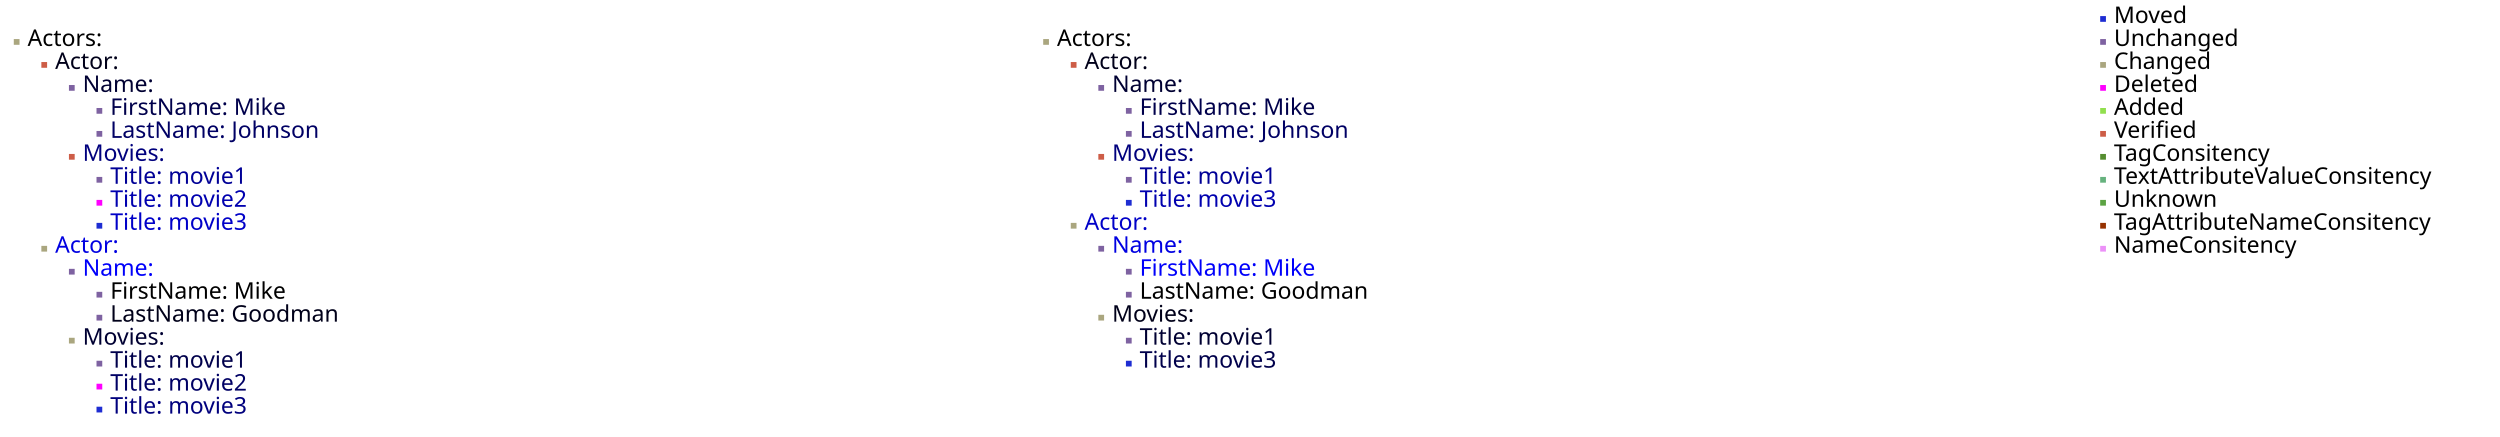
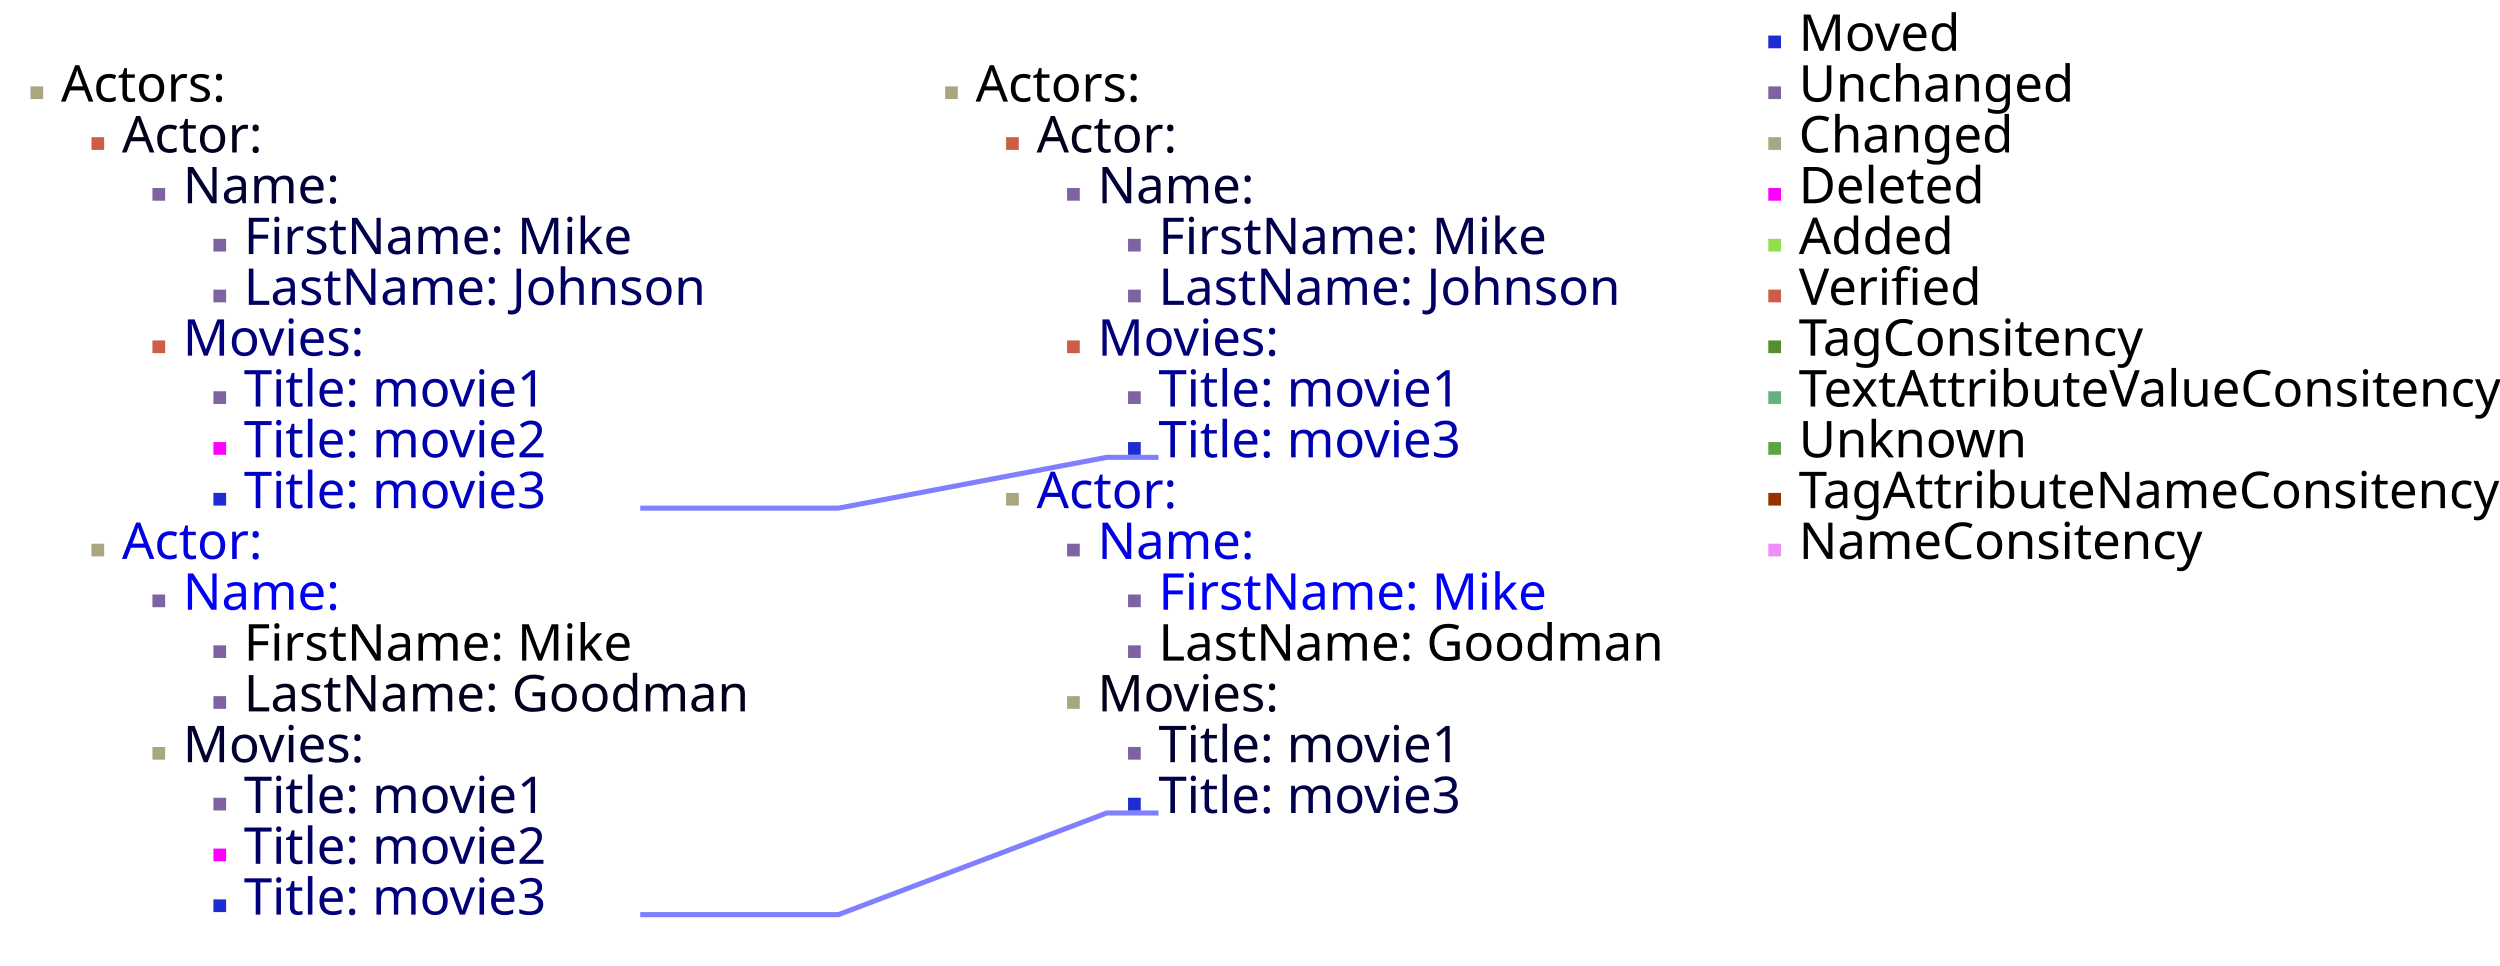
- <svg xmlns="http://www.w3.org/2000/svg" baseProfile="full" height="190.0" version="1.1" viewBox="0,0,1088.0,190.0" width="1088.0">
+ <svg xmlns="http://www.w3.org/2000/svg" baseProfile="full" height="190.0" version="1.1" viewBox="0,0,492.0,190.0" width="492.0">
  <defs />
  <svg baseProfile="full" height="100%" version="1.1" width="100%" x="0" y="0">
    <defs />
    <rect fill="rgb(170,166,127)" height="2.5" width="2.5" x="6.0" y="17.0" />
    <rect fill="rgb(205,93,71)" height="2.5" width="2.5" x="18.0" y="27.0" />
    <rect fill="rgb(126,98,161)" height="2.5" width="2.5" x="30.0" y="37.0" />
    <rect fill="rgb(126,98,161)" height="2.5" width="2.5" x="42.0" y="47.0" />
    <rect fill="rgb(126,98,161)" height="2.5" width="2.5" x="42.0" y="57.0" />
    <rect fill="rgb(205,93,71)" height="2.5" width="2.5" x="30.0" y="67.0" />
    <rect fill="rgb(126,98,161)" height="2.5" width="2.5" x="42.0" y="77.0" />
    <rect fill="rgb(255,0,255)" height="2.5" width="2.5" x="42.0" y="87.0" />
    <rect fill="rgb(30,45,210)" height="2.5" width="2.5" x="42.0" y="97.0" />
    <rect fill="rgb(170,166,127)" height="2.5" width="2.5" x="18.0" y="107.0" />
    <rect fill="rgb(126,98,161)" height="2.5" width="2.5" x="30.0" y="117.0" />
    <rect fill="rgb(126,98,161)" height="2.5" width="2.5" x="42.0" y="127.0" />
    <rect fill="rgb(126,98,161)" height="2.5" width="2.5" x="42.0" y="137.0" />
    <rect fill="rgb(170,166,127)" height="2.5" width="2.5" x="30.0" y="147.0" />
    <rect fill="rgb(126,98,161)" height="2.5" width="2.5" x="42.0" y="157.0" />
    <rect fill="rgb(255,0,255)" height="2.5" width="2.5" x="42.0" y="167.0" />
    <rect fill="rgb(30,45,210)" height="2.5" width="2.5" x="42.0" y="177.0" />
-     <text font-family="Lucida Console" font-size="10" x="12.0" y="20.0">
+     <text font-family="Lucida Console" font-size="10" textLength="54.0" x="12.0" y="20.0">
      <tspan fill="rgb(0,0,0)" x="12.0" y="20.0">Actors:  
</tspan>
    </text>
-     <text font-family="Lucida Console" font-size="10" x="24.0" y="30.0">
+     <text font-family="Lucida Console" font-size="10" textLength="48.0" x="24.0" y="30.0">
      <tspan fill="rgb(0,0,25)" x="24.0" y="30.0">Actor:  
</tspan>
    </text>
-     <text font-family="Lucida Console" font-size="10" x="36.0" y="40.0">
+     <text font-family="Lucida Console" font-size="10" textLength="42.0" x="36.0" y="40.0">
      <tspan fill="rgb(0,0,50)" x="36.0" y="40.0">Name:  
</tspan>
    </text>
-     <text font-family="Lucida Console" font-size="10" x="48.0" y="50.0">
+     <text font-family="Lucida Console" font-size="10" textLength="90.0" x="48.0" y="50.0">
      <tspan fill="rgb(0,0,75)" x="48.0" y="50.0">FirstName: Mike</tspan>
    </text>
-     <text font-family="Lucida Console" font-size="10" x="48.0" y="60.0">
+     <text font-family="Lucida Console" font-size="10" textLength="102.0" x="48.0" y="60.0">
      <tspan fill="rgb(0,0,100)" x="48.0" y="60.0">LastName: Johnson</tspan>
    </text>
-     <text font-family="Lucida Console" font-size="10" x="36.0" y="70.0">
+     <text font-family="Lucida Console" font-size="10" textLength="54.0" x="36.0" y="70.0">
      <tspan fill="rgb(0,0,125)" x="36.0" y="70.0">Movies:  
</tspan>
    </text>
-     <text font-family="Lucida Console" font-size="10" x="48.0" y="80.0">
+     <text font-family="Lucida Console" font-size="10" textLength="78.0" x="48.0" y="80.0">
      <tspan fill="rgb(0,0,150)" x="48.0" y="80.0">Title: 
movie1
</tspan>
    </text>
-     <text font-family="Lucida Console" font-size="10" x="48.0" y="90.0">
+     <text font-family="Lucida Console" font-size="10" textLength="78.0" x="48.0" y="90.0">
      <tspan fill="rgb(0,0,175)" x="48.0" y="90.0">Title: movie2</tspan>
    </text>
-     <text font-family="Lucida Console" font-size="10" x="48.0" y="100.0">
+     <text font-family="Lucida Console" font-size="10" textLength="78.0" x="48.0" y="100.0">
      <tspan fill="rgb(0,0,200)" x="48.0" y="100.0">Title: movie3</tspan>
    </text>
-     <text font-family="Lucida Console" font-size="10" x="24.0" y="110.0">
+     <text font-family="Lucida Console" font-size="10" textLength="48.0" x="24.0" y="110.0">
      <tspan fill="rgb(0,0,225)" x="24.0" y="110.0">Actor:  
</tspan>
    </text>
-     <text font-family="Lucida Console" font-size="10" x="36.0" y="120.0">
+     <text font-family="Lucida Console" font-size="10" textLength="42.0" x="36.0" y="120.0">
      <tspan fill="rgb(0,0,250)" x="36.0" y="120.0">Name:  
</tspan>
    </text>
-     <text font-family="Lucida Console" font-size="10" x="48.0" y="130.0">
+     <text font-family="Lucida Console" font-size="10" textLength="90.0" x="48.0" y="130.0">
      <tspan fill="rgb(0,0,0)" x="48.0" y="130.0">FirstName: 
Mike
</tspan>
    </text>
-     <text font-family="Lucida Console" font-size="10" x="48.0" y="140.0">
+     <text font-family="Lucida Console" font-size="10" textLength="102.0" x="48.0" y="140.0">
      <tspan fill="rgb(0,0,25)" x="48.0" y="140.0">LastName: Goodman</tspan>
    </text>
-     <text font-family="Lucida Console" font-size="10" x="36.0" y="150.0">
+     <text font-family="Lucida Console" font-size="10" textLength="54.0" x="36.0" y="150.0">
      <tspan fill="rgb(0,0,50)" x="36.0" y="150.0">Movies:  
</tspan>
    </text>
-     <text font-family="Lucida Console" font-size="10" x="48.0" y="160.0">
+     <text font-family="Lucida Console" font-size="10" textLength="78.0" x="48.0" y="160.0">
      <tspan fill="rgb(0,0,75)" x="48.0" y="160.0">Title: movie1</tspan>
    </text>
-     <text font-family="Lucida Console" font-size="10" x="48.0" y="170.0">
+     <text font-family="Lucida Console" font-size="10" textLength="78.0" x="48.0" y="170.0">
      <tspan fill="rgb(0,0,100)" x="48.0" y="170.0">Title: movie2</tspan>
    </text>
-     <text font-family="Lucida Console" font-size="10" x="48.0" y="180.0">
+     <text font-family="Lucida Console" font-size="10" textLength="78.0" x="48.0" y="180.0">
      <tspan fill="rgb(0,0,125)" x="48.0" y="180.0">Title: movie3</tspan>
    </text>
  </svg>
-   <svg baseProfile="full" height="100%" version="1.1" width="100%" x="448.0" y="0">
+   <svg baseProfile="full" height="100%" version="1.1" width="100%" x="180.0" y="0">
    <defs />
    <rect fill="rgb(170,166,127)" height="2.5" width="2.5" x="6.0" y="17.0" />
    <rect fill="rgb(205,93,71)" height="2.5" width="2.5" x="18.0" y="27.0" />
    <rect fill="rgb(126,98,161)" height="2.5" width="2.5" x="30.0" y="37.0" />
    <rect fill="rgb(126,98,161)" height="2.5" width="2.5" x="42.0" y="47.0" />
    <rect fill="rgb(126,98,161)" height="2.5" width="2.5" x="42.0" y="57.0" />
    <rect fill="rgb(205,93,71)" height="2.5" width="2.5" x="30.0" y="67.0" />
    <rect fill="rgb(126,98,161)" height="2.5" width="2.5" x="42.0" y="77.0" />
    <rect fill="rgb(30,45,210)" height="2.5" width="2.5" x="42.0" y="87.0" />
    <rect fill="rgb(170,166,127)" height="2.5" width="2.5" x="18.0" y="97.0" />
    <rect fill="rgb(126,98,161)" height="2.5" width="2.5" x="30.0" y="107.0" />
    <rect fill="rgb(126,98,161)" height="2.5" width="2.5" x="42.0" y="117.0" />
    <rect fill="rgb(126,98,161)" height="2.5" width="2.5" x="42.0" y="127.0" />
    <rect fill="rgb(170,166,127)" height="2.5" width="2.5" x="30.0" y="137.0" />
    <rect fill="rgb(126,98,161)" height="2.5" width="2.5" x="42.0" y="147.0" />
    <rect fill="rgb(30,45,210)" height="2.5" width="2.5" x="42.0" y="157.0" />
-     <text font-family="Lucida Console" font-size="10" x="12.0" y="20.0">
+     <text font-family="Lucida Console" font-size="10" textLength="54.0" x="12.0" y="20.0">
      <tspan fill="rgb(0,0,0)" x="12.0" y="20.0">Actors:  
</tspan>
    </text>
-     <text font-family="Lucida Console" font-size="10" x="24.0" y="30.0">
+     <text font-family="Lucida Console" font-size="10" textLength="48.0" x="24.0" y="30.0">
      <tspan fill="rgb(0,0,25)" x="24.0" y="30.0">Actor:  
</tspan>
    </text>
-     <text font-family="Lucida Console" font-size="10" x="36.0" y="40.0">
+     <text font-family="Lucida Console" font-size="10" textLength="42.0" x="36.0" y="40.0">
      <tspan fill="rgb(0,0,50)" x="36.0" y="40.0">Name:  
</tspan>
    </text>
-     <text font-family="Lucida Console" font-size="10" x="48.0" y="50.0">
+     <text font-family="Lucida Console" font-size="10" textLength="90.0" x="48.0" y="50.0">
      <tspan fill="rgb(0,0,75)" x="48.0" y="50.0">FirstName: Mike</tspan>
    </text>
-     <text font-family="Lucida Console" font-size="10" x="48.0" y="60.0">
+     <text font-family="Lucida Console" font-size="10" textLength="102.0" x="48.0" y="60.0">
      <tspan fill="rgb(0,0,100)" x="48.0" y="60.0">LastName: Johnson</tspan>
    </text>
-     <text font-family="Lucida Console" font-size="10" x="36.0" y="70.0">
+     <text font-family="Lucida Console" font-size="10" textLength="54.0" x="36.0" y="70.0">
      <tspan fill="rgb(0,0,125)" x="36.0" y="70.0">Movies:  
</tspan>
    </text>
-     <text font-family="Lucida Console" font-size="10" x="48.0" y="80.0">
+     <text font-family="Lucida Console" font-size="10" textLength="78.0" x="48.0" y="80.0">
      <tspan fill="rgb(0,0,150)" x="48.0" y="80.0">Title: 
movie1
</tspan>
    </text>
-     <text font-family="Lucida Console" font-size="10" x="48.0" y="90.0">
+     <text font-family="Lucida Console" font-size="10" textLength="78.0" x="48.0" y="90.0">
      <tspan fill="rgb(0,0,175)" x="48.0" y="90.0">Title: movie3</tspan>
    </text>
-     <text font-family="Lucida Console" font-size="10" x="24.0" y="100.0">
+     <text font-family="Lucida Console" font-size="10" textLength="48.0" x="24.0" y="100.0">
      <tspan fill="rgb(0,0,200)" x="24.0" y="100.0">Actor:  
</tspan>
    </text>
-     <text font-family="Lucida Console" font-size="10" x="36.0" y="110.0">
+     <text font-family="Lucida Console" font-size="10" textLength="42.0" x="36.0" y="110.0">
      <tspan fill="rgb(0,0,225)" x="36.0" y="110.0">Name:  
</tspan>
    </text>
-     <text font-family="Lucida Console" font-size="10" x="48.0" y="120.0">
+     <text font-family="Lucida Console" font-size="10" textLength="90.0" x="48.0" y="120.0">
      <tspan fill="rgb(0,0,250)" x="48.0" y="120.0">FirstName: 
Mike
</tspan>
    </text>
-     <text font-family="Lucida Console" font-size="10" x="48.0" y="130.0">
+     <text font-family="Lucida Console" font-size="10" textLength="102.0" x="48.0" y="130.0">
      <tspan fill="rgb(0,0,0)" x="48.0" y="130.0">LastName: Goodman</tspan>
    </text>
-     <text font-family="Lucida Console" font-size="10" x="36.0" y="140.0">
+     <text font-family="Lucida Console" font-size="10" textLength="54.0" x="36.0" y="140.0">
      <tspan fill="rgb(0,0,25)" x="36.0" y="140.0">Movies:  
</tspan>
    </text>
-     <text font-family="Lucida Console" font-size="10" x="48.0" y="150.0">
+     <text font-family="Lucida Console" font-size="10" textLength="78.0" x="48.0" y="150.0">
      <tspan fill="rgb(0,0,50)" x="48.0" y="150.0">Title: movie1</tspan>
    </text>
-     <text font-family="Lucida Console" font-size="10" x="48.0" y="160.0">
+     <text font-family="Lucida Console" font-size="10" textLength="78.0" x="48.0" y="160.0">
      <tspan fill="rgb(0,0,75)" x="48.0" y="160.0">Title: movie3</tspan>
    </text>
  </svg>
-   <svg baseProfile="full" height="100%" version="1.1" width="100%" x="896.0" y="0">
+   <svg baseProfile="full" height="100%" version="1.1" width="100%" x="330.0" y="0">
    <defs />
    <text fill="rgb(0,0,0)" font-family="Lucida Console" font-size="10" x="24.0" y="10.0">Moved</text>
    <rect fill="rgb(30,45,210)" height="2.5" width="2.5" x="18.0" y="7.0" />
    <text fill="rgb(0,0,0)" font-family="Lucida Console" font-size="10" x="24.0" y="20.0">Unchanged</text>
    <rect fill="rgb(126,98,161)" height="2.5" width="2.5" x="18.0" y="17.0" />
    <text fill="rgb(0,0,0)" font-family="Lucida Console" font-size="10" x="24.0" y="30.0">Changed</text>
    <rect fill="rgb(170,166,127)" height="2.5" width="2.5" x="18.0" y="27.0" />
    <text fill="rgb(0,0,0)" font-family="Lucida Console" font-size="10" x="24.0" y="40.0">Deleted</text>
    <rect fill="rgb(255,0,255)" height="2.5" width="2.5" x="18.0" y="37.0" />
    <text fill="rgb(0,0,0)" font-family="Lucida Console" font-size="10" x="24.0" y="50.0">Added</text>
    <rect fill="rgb(145,223,78)" height="2.5" width="2.5" x="18.0" y="47.0" />
    <text fill="rgb(0,0,0)" font-family="Lucida Console" font-size="10" x="24.0" y="60.0">Verified</text>
    <rect fill="rgb(205,93,71)" height="2.5" width="2.5" x="18.0" y="57.0" />
    <text fill="rgb(0,0,0)" font-family="Lucida Console" font-size="10" x="24.0" y="70.0">TagConsitency</text>
    <rect fill="rgb(85,141,48)" height="2.5" width="2.5" x="18.0" y="67.0" />
    <text fill="rgb(0,0,0)" font-family="Lucida Console" font-size="10" x="24.0" y="80.0">TextAttributeValueConsitency</text>
    <rect fill="rgb(102,178,126)" height="2.5" width="2.5" x="18.0" y="77.0" />
    <text fill="rgb(0,0,0)" font-family="Lucida Console" font-size="10" x="24.0" y="90.0">Unknown</text>
    <rect fill="rgb(92,163,67)" height="2.5" width="2.5" x="18.0" y="87.0" />
    <text fill="rgb(0,0,0)" font-family="Lucida Console" font-size="10" x="24.0" y="100.0">TagAttributeNameConsitency</text>
    <rect fill="rgb(150,50,0)" height="2.5" width="2.5" x="18.0" y="97.0" />
    <text fill="rgb(0,0,0)" font-family="Lucida Console" font-size="10" x="24.0" y="110.0">NameConsitency</text>
    <rect fill="rgb(236,145,248)" height="2.5" width="2.5" x="18.0" y="107.0" />
  </svg>
+   <polyline fill="none" opacity="0.5" points="126.0,100.0 165.0,100.0 217.8,90.0 228.0,90.0" stroke="rgb(0,0,255)" stroke-width="1" />
+   <polyline fill="none" opacity="0.5" points="126.0,180.0 165.0,180.0 217.8,160.0 228.0,160.0" stroke="rgb(0,0,255)" stroke-width="1" />
</svg>
